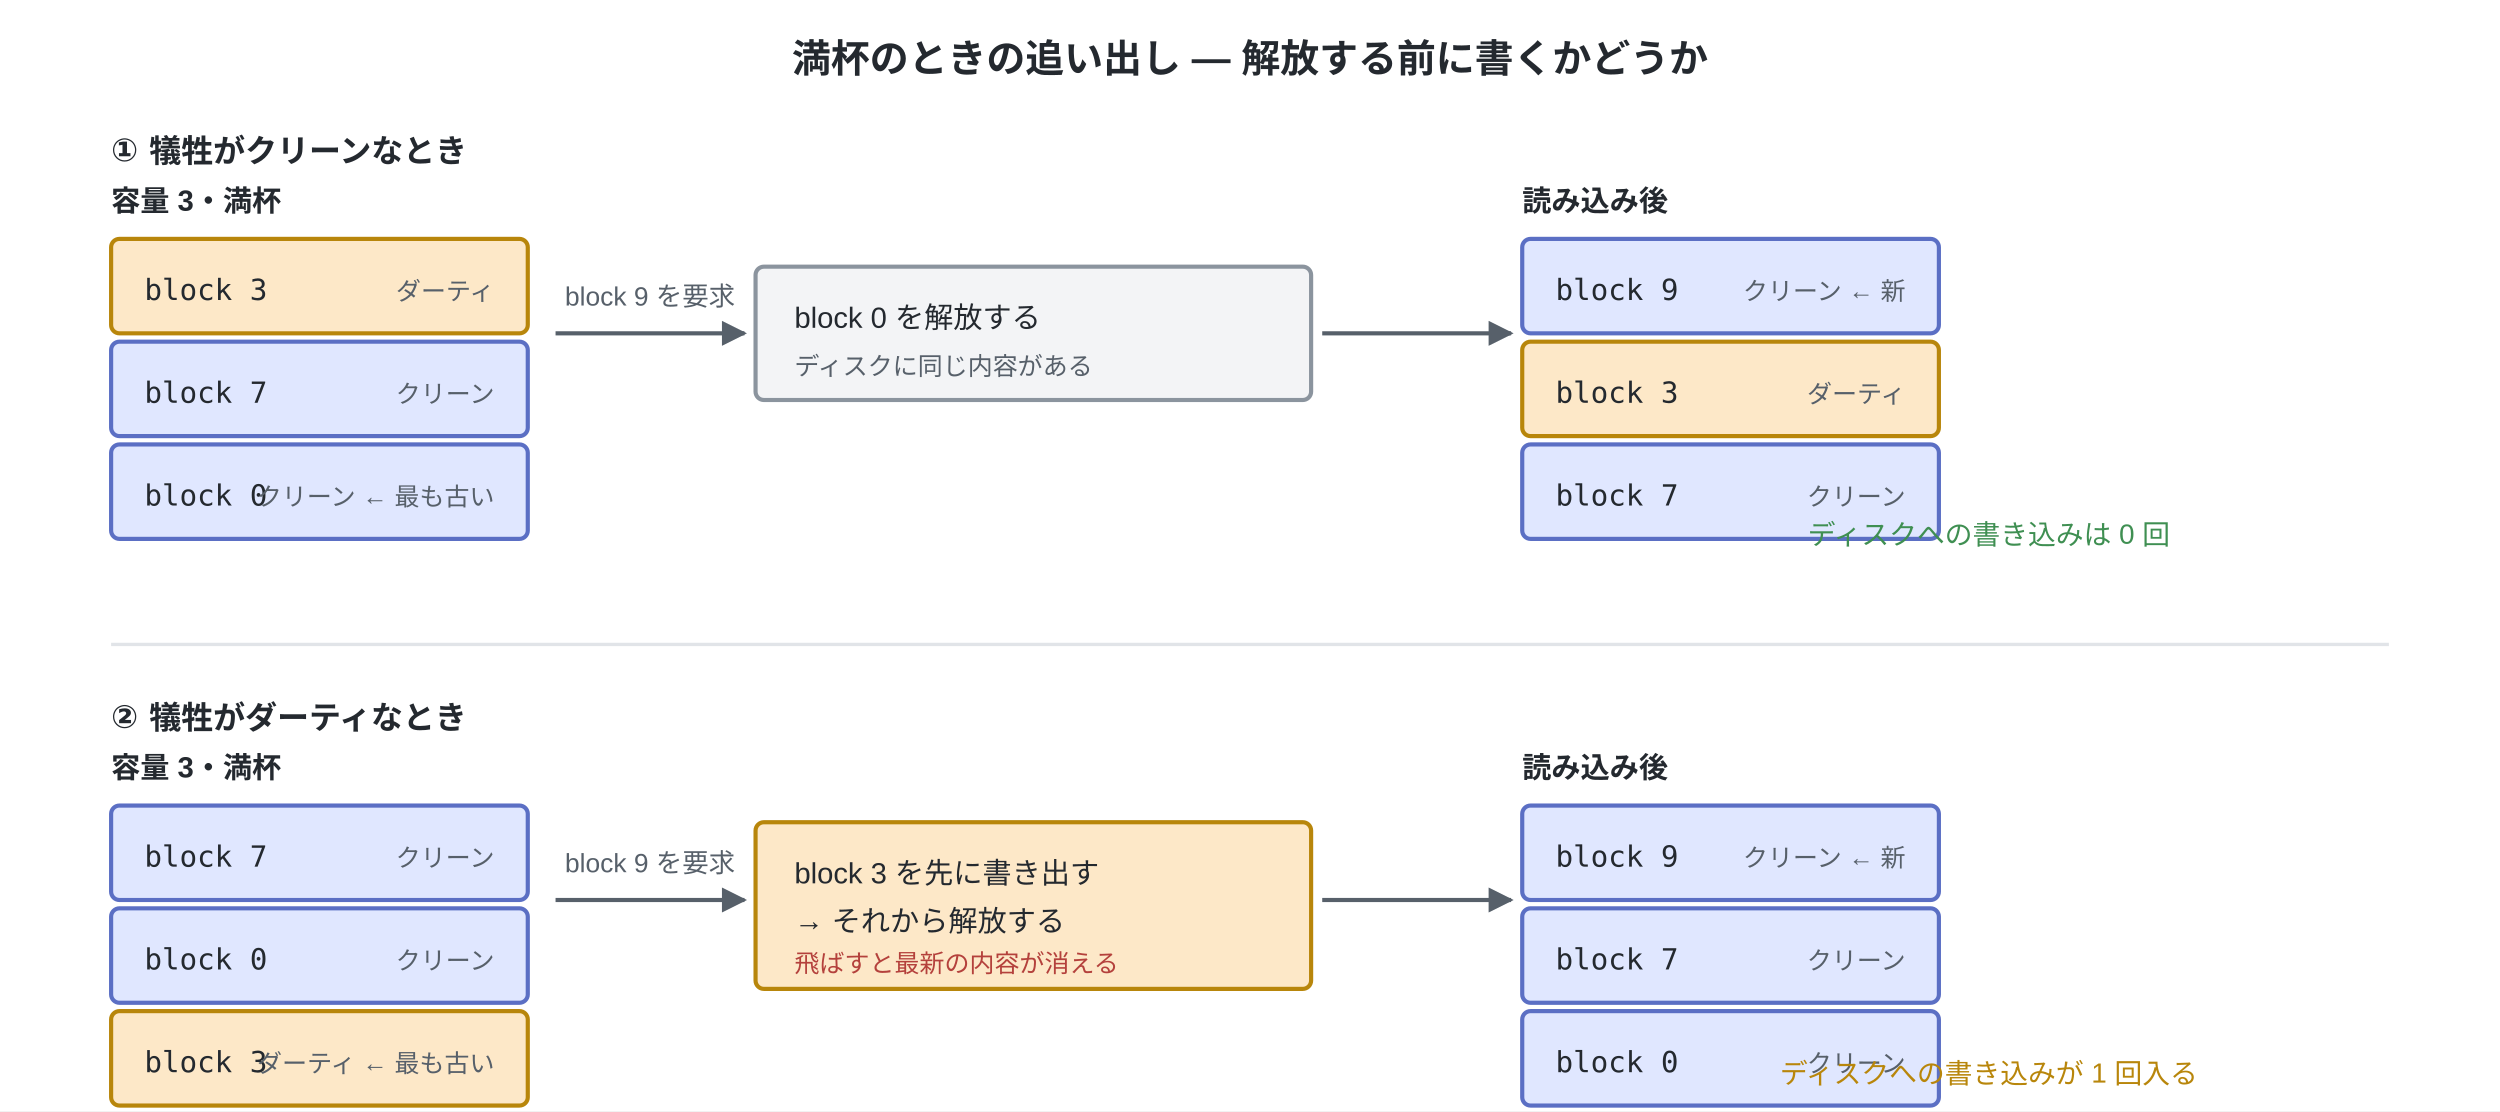
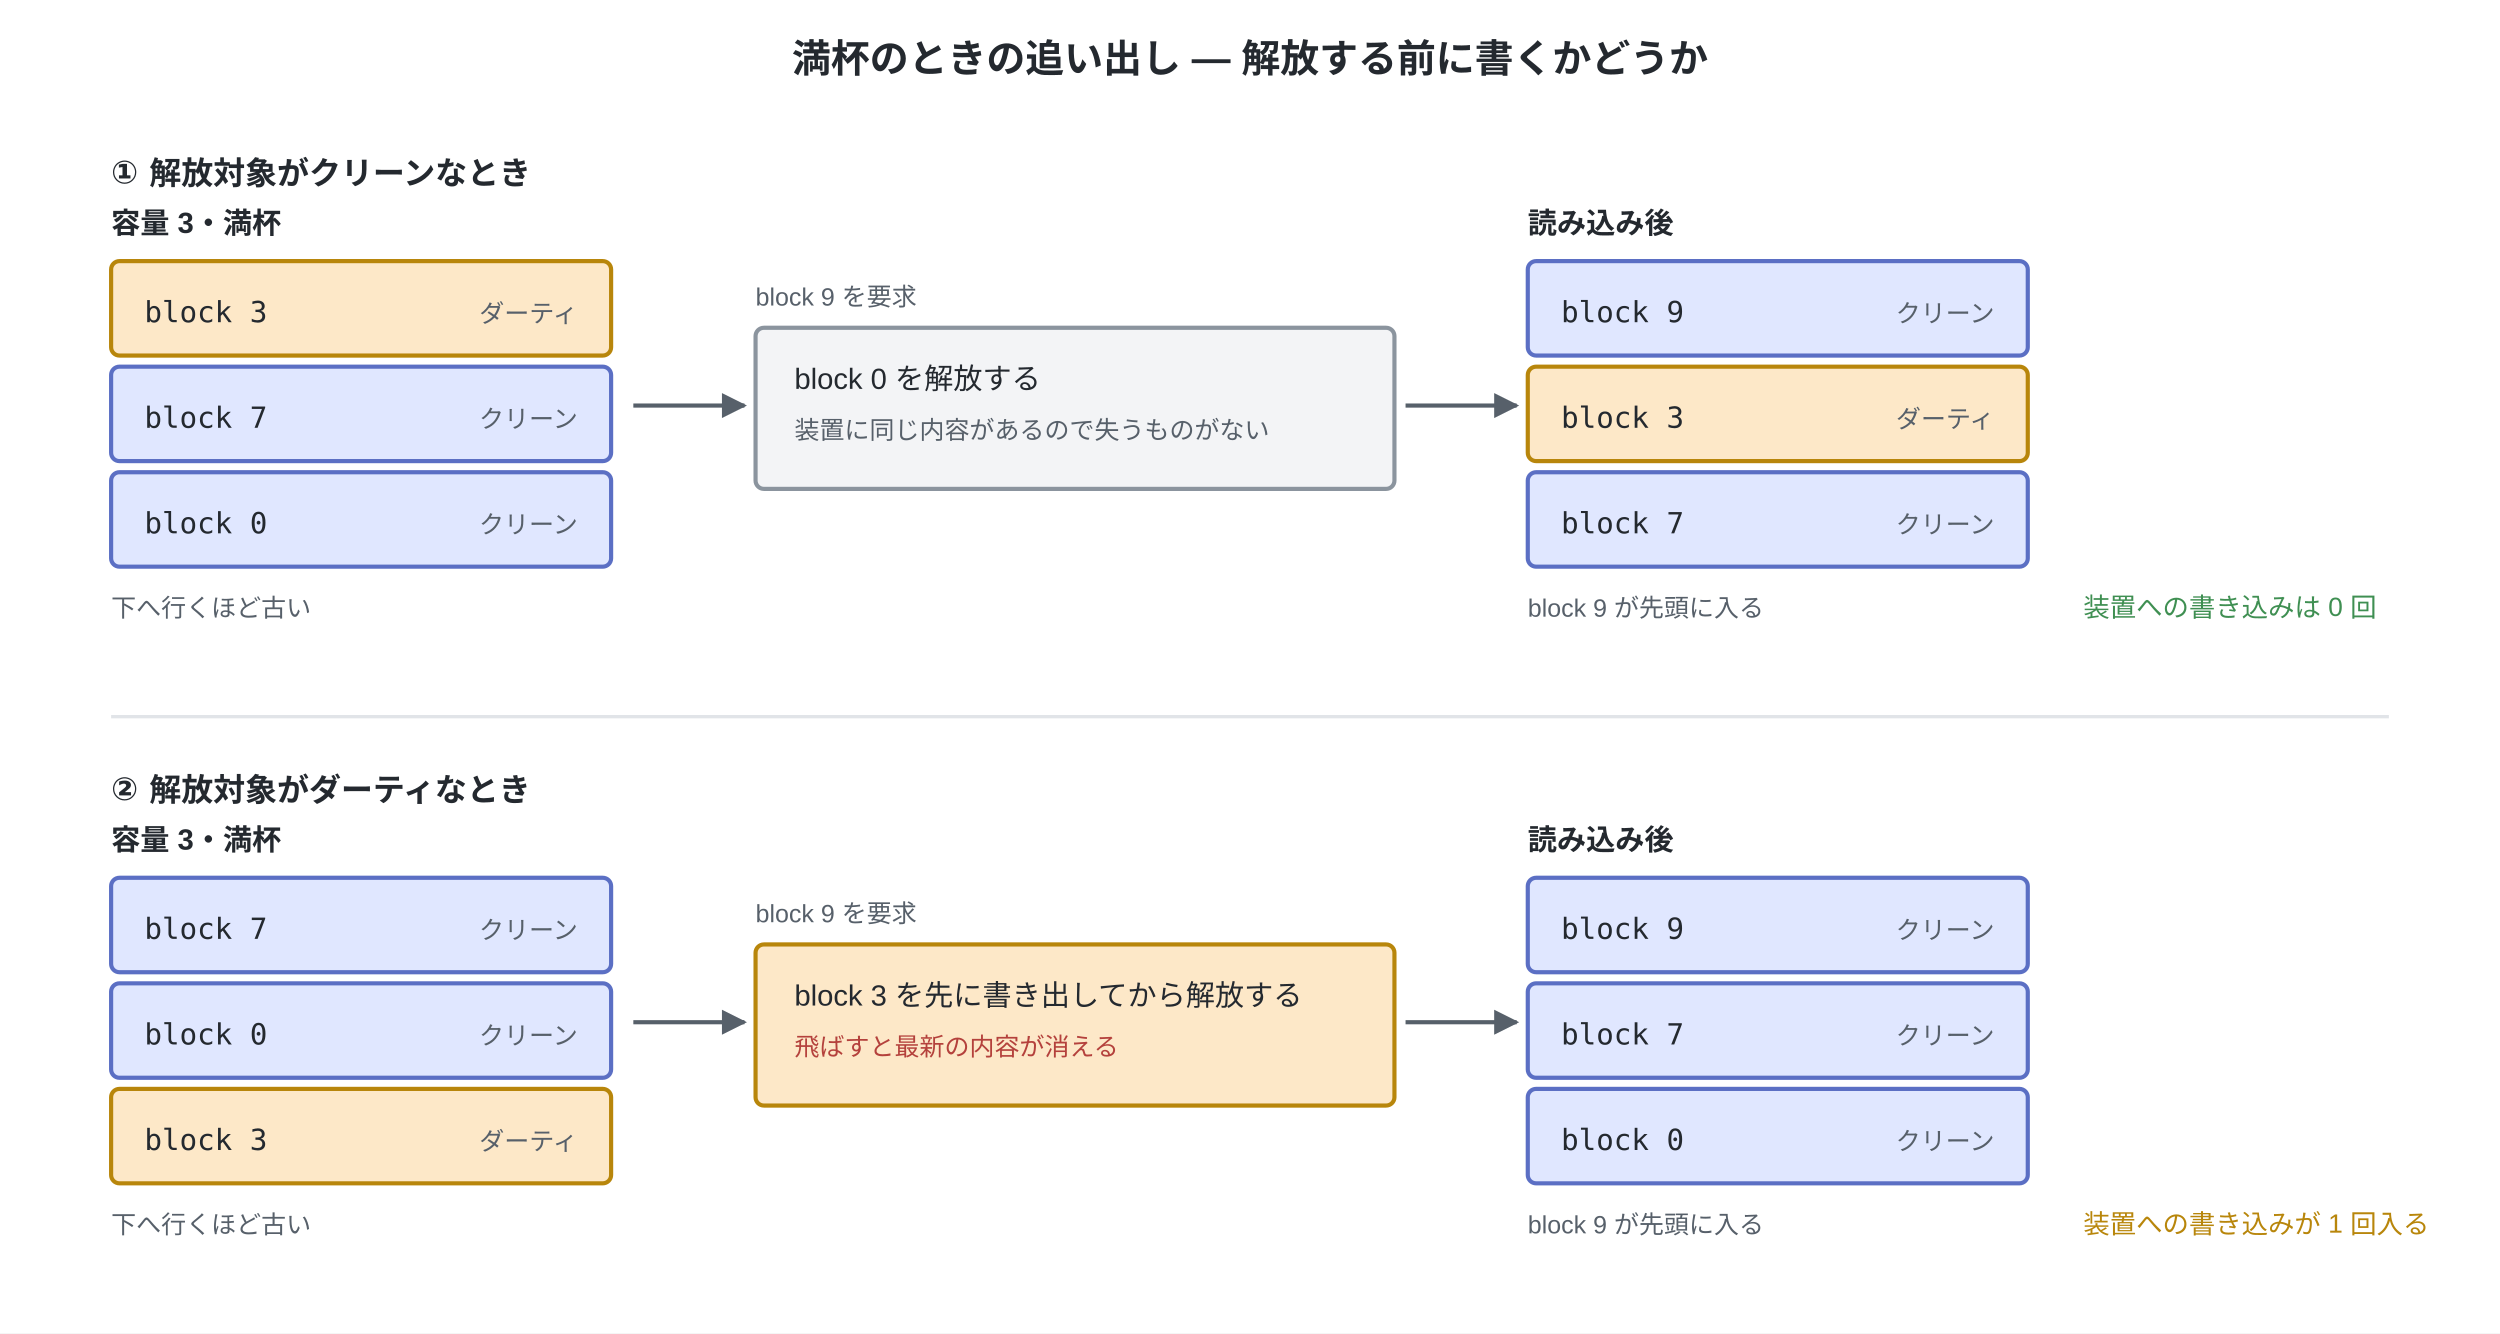
- <svg xmlns="http://www.w3.org/2000/svg" width="900" height="400" viewBox="0 0 900 400" role="img" font-family="Helvetica Neue, Arial, Hiragino Sans, Noto Sans JP, sans-serif">
-   <rect x="0" y="0" width="900" height="400" fill="#ffffff" />
+ <svg xmlns="http://www.w3.org/2000/svg" width="900" height="480" viewBox="0 0 900 480" role="img" font-family="Helvetica Neue, Arial, Hiragino Sans, Noto Sans JP, sans-serif">
+   <rect x="0" y="0" width="900" height="480" fill="#ffffff" />
  <defs>
    <marker id="a" viewBox="0 0 10 10" refX="9" refY="5" markerWidth="6" markerHeight="6" orient="auto-start-reverse">
      <path d="M 0 0 L 10 5 L 0 10 z" fill="#57606a" />
    </marker>
-     <marker id="g" viewBox="0 0 10 10" refX="9" refY="5" markerWidth="6" markerHeight="6" orient="auto-start-reverse">
-       <path d="M 0 0 L 10 5 L 0 10 z" fill="#3f8f52" />
-     </marker>
-     <marker id="y" viewBox="0 0 10 10" refX="9" refY="5" markerWidth="6" markerHeight="6" orient="auto-start-reverse">
-       <path d="M 0 0 L 10 5 L 0 10 z" fill="#b8860b" />
-     </marker>
-     <marker id="r" viewBox="0 0 10 10" refX="9" refY="5" markerWidth="6" markerHeight="6" orient="auto-start-reverse">
-       <path d="M 0 0 L 10 5 L 0 10 z" fill="#b4413c" />
-     </marker>
  </defs>
  <text x="450.0" y="26" font-size="14" fill="#24292f" text-anchor="middle" font-family="Helvetica Neue, Arial, Hiragino Sans, Noto Sans JP, sans-serif" font-weight="bold">満杯のときの追い出し — 解放する前に書くかどうか</text>
-   <text x="40" y="58" font-size="11.5" fill="#24292f" text-anchor="start" font-family="Helvetica Neue, Arial, Hiragino Sans, Noto Sans JP, sans-serif" font-weight="bold">① 犠牲がクリーンなとき</text>
-   <text x="40" y="76" font-size="10.5" fill="#24292f" text-anchor="start" font-family="Helvetica Neue, Arial, Hiragino Sans, Noto Sans JP, sans-serif" font-weight="bold">容量 3・満杯</text>
-   <rect x="40" y="86" width="150" height="34" rx="3" fill="#fde8c8" stroke="#b8860b" stroke-width="1.5" />
-   <text x="52" y="108" font-size="10.5" fill="#24292f" text-anchor="start" font-family="SFMono-Regular, Menlo, Consolas, monospace" font-weight="normal">block 3</text>
-   <text x="178" y="108" font-size="9" fill="#57606a" text-anchor="end" font-family="Helvetica Neue, Arial, Hiragino Sans, Noto Sans JP, sans-serif" font-weight="normal">ダーティ</text>
-   <rect x="40" y="123" width="150" height="34" rx="3" fill="#e0e7ff" stroke="#5b6fc4" stroke-width="1.5" />
-   <text x="52" y="145" font-size="10.5" fill="#24292f" text-anchor="start" font-family="SFMono-Regular, Menlo, Consolas, monospace" font-weight="normal">block 7</text>
-   <text x="178" y="145" font-size="9" fill="#57606a" text-anchor="end" font-family="Helvetica Neue, Arial, Hiragino Sans, Noto Sans JP, sans-serif" font-weight="normal">クリーン</text>
-   <rect x="40" y="160" width="150" height="34" rx="3" fill="#e0e7ff" stroke="#5b6fc4" stroke-width="1.5" />
-   <text x="52" y="182" font-size="10.5" fill="#24292f" text-anchor="start" font-family="SFMono-Regular, Menlo, Consolas, monospace" font-weight="normal">block 0</text>
-   <text x="178" y="182" font-size="9" fill="#57606a" text-anchor="end" font-family="Helvetica Neue, Arial, Hiragino Sans, Noto Sans JP, sans-serif" font-weight="normal">クリーン ← 最も古い</text>
-   <path d="M 200 120 L 268 120" stroke="#57606a" stroke-width="1.5" fill="none" marker-end="url(#a)" />
-   <text x="234" y="110" font-size="9.5" fill="#57606a" text-anchor="middle" font-family="Helvetica Neue, Arial, Hiragino Sans, Noto Sans JP, sans-serif" font-weight="normal">block 9 を要求</text>
-   <rect x="272" y="96" width="200" height="48" rx="3" fill="#f3f4f6" stroke="#8b949e" stroke-width="1.5" />
-   <text x="286" y="118" font-size="10.5" fill="#24292f" text-anchor="start" font-family="Helvetica Neue, Arial, Hiragino Sans, Noto Sans JP, sans-serif" font-weight="normal">block 0 を解放する</text>
-   <text x="286" y="135" font-size="9" fill="#57606a" text-anchor="start" font-family="Helvetica Neue, Arial, Hiragino Sans, Noto Sans JP, sans-serif" font-weight="normal">ディスクに同じ内容がある</text>
-   <path d="M 476 120 L 544 120" stroke="#57606a" stroke-width="1.5" fill="none" marker-end="url(#a)" />
-   <text x="548" y="76" font-size="10.5" fill="#24292f" text-anchor="start" font-family="Helvetica Neue, Arial, Hiragino Sans, Noto Sans JP, sans-serif" font-weight="bold">読み込み後</text>
-   <rect x="548" y="86" width="150" height="34" rx="3" fill="#e0e7ff" stroke="#5b6fc4" stroke-width="1.5" />
-   <text x="560" y="108" font-size="10.5" fill="#24292f" text-anchor="start" font-family="SFMono-Regular, Menlo, Consolas, monospace" font-weight="normal">block 9</text>
-   <text x="686" y="108" font-size="9" fill="#57606a" text-anchor="end" font-family="Helvetica Neue, Arial, Hiragino Sans, Noto Sans JP, sans-serif" font-weight="normal">クリーン ← 新</text>
-   <rect x="548" y="123" width="150" height="34" rx="3" fill="#fde8c8" stroke="#b8860b" stroke-width="1.5" />
-   <text x="560" y="145" font-size="10.5" fill="#24292f" text-anchor="start" font-family="SFMono-Regular, Menlo, Consolas, monospace" font-weight="normal">block 3</text>
-   <text x="686" y="145" font-size="9" fill="#57606a" text-anchor="end" font-family="Helvetica Neue, Arial, Hiragino Sans, Noto Sans JP, sans-serif" font-weight="normal">ダーティ</text>
-   <rect x="548" y="160" width="150" height="34" rx="3" fill="#e0e7ff" stroke="#5b6fc4" stroke-width="1.5" />
-   <text x="560" y="182" font-size="10.5" fill="#24292f" text-anchor="start" font-family="SFMono-Regular, Menlo, Consolas, monospace" font-weight="normal">block 7</text>
-   <text x="686" y="182" font-size="9" fill="#57606a" text-anchor="end" font-family="Helvetica Neue, Arial, Hiragino Sans, Noto Sans JP, sans-serif" font-weight="normal">クリーン</text>
-   <text x="716" y="196" font-size="10" fill="#3f8f52" text-anchor="middle" font-family="Helvetica Neue, Arial, Hiragino Sans, Noto Sans JP, sans-serif" font-weight="normal">ディスクへの書き込みは 0 回</text>
-   <path d="M 40 232 L 860 232" stroke="#e1e4e8" stroke-width="1.2" fill="none" />
-   <text x="40" y="262" font-size="11.5" fill="#24292f" text-anchor="start" font-family="Helvetica Neue, Arial, Hiragino Sans, Noto Sans JP, sans-serif" font-weight="bold">② 犠牲がダーティなとき</text>
-   <text x="40" y="280" font-size="10.5" fill="#24292f" text-anchor="start" font-family="Helvetica Neue, Arial, Hiragino Sans, Noto Sans JP, sans-serif" font-weight="bold">容量 3・満杯</text>
-   <rect x="40" y="290" width="150" height="34" rx="3" fill="#e0e7ff" stroke="#5b6fc4" stroke-width="1.5" />
-   <text x="52" y="312" font-size="10.5" fill="#24292f" text-anchor="start" font-family="SFMono-Regular, Menlo, Consolas, monospace" font-weight="normal">block 7</text>
-   <text x="178" y="312" font-size="9" fill="#57606a" text-anchor="end" font-family="Helvetica Neue, Arial, Hiragino Sans, Noto Sans JP, sans-serif" font-weight="normal">クリーン</text>
-   <rect x="40" y="327" width="150" height="34" rx="3" fill="#e0e7ff" stroke="#5b6fc4" stroke-width="1.5" />
-   <text x="52" y="349" font-size="10.5" fill="#24292f" text-anchor="start" font-family="SFMono-Regular, Menlo, Consolas, monospace" font-weight="normal">block 0</text>
-   <text x="178" y="349" font-size="9" fill="#57606a" text-anchor="end" font-family="Helvetica Neue, Arial, Hiragino Sans, Noto Sans JP, sans-serif" font-weight="normal">クリーン</text>
-   <rect x="40" y="364" width="150" height="34" rx="3" fill="#fde8c8" stroke="#b8860b" stroke-width="1.5" />
-   <text x="52" y="386" font-size="10.5" fill="#24292f" text-anchor="start" font-family="SFMono-Regular, Menlo, Consolas, monospace" font-weight="normal">block 3</text>
-   <text x="178" y="386" font-size="9" fill="#57606a" text-anchor="end" font-family="Helvetica Neue, Arial, Hiragino Sans, Noto Sans JP, sans-serif" font-weight="normal">ダーティ ← 最も古い</text>
-   <path d="M 200 324 L 268 324" stroke="#57606a" stroke-width="1.5" fill="none" marker-end="url(#a)" />
-   <text x="234" y="314" font-size="9.5" fill="#57606a" text-anchor="middle" font-family="Helvetica Neue, Arial, Hiragino Sans, Noto Sans JP, sans-serif" font-weight="normal">block 9 を要求</text>
-   <rect x="272" y="296" width="200" height="60" rx="3" fill="#fde8c8" stroke="#b8860b" stroke-width="1.5" />
-   <text x="286" y="318" font-size="10.5" fill="#24292f" text-anchor="start" font-family="Helvetica Neue, Arial, Hiragino Sans, Noto Sans JP, sans-serif" font-weight="normal">block 3 を先に書き出す</text>
-   <text x="286" y="335" font-size="10.5" fill="#24292f" text-anchor="start" font-family="Helvetica Neue, Arial, Hiragino Sans, Noto Sans JP, sans-serif" font-weight="normal">→ それから解放する</text>
-   <text x="286" y="350" font-size="9" fill="#b4413c" text-anchor="start" font-family="Helvetica Neue, Arial, Hiragino Sans, Noto Sans JP, sans-serif" font-weight="normal">飛ばすと最新の内容が消える</text>
-   <path d="M 476 324 L 544 324" stroke="#57606a" stroke-width="1.5" fill="none" marker-end="url(#a)" />
-   <text x="548" y="280" font-size="10.5" fill="#24292f" text-anchor="start" font-family="Helvetica Neue, Arial, Hiragino Sans, Noto Sans JP, sans-serif" font-weight="bold">読み込み後</text>
-   <rect x="548" y="290" width="150" height="34" rx="3" fill="#e0e7ff" stroke="#5b6fc4" stroke-width="1.5" />
-   <text x="560" y="312" font-size="10.5" fill="#24292f" text-anchor="start" font-family="SFMono-Regular, Menlo, Consolas, monospace" font-weight="normal">block 9</text>
-   <text x="686" y="312" font-size="9" fill="#57606a" text-anchor="end" font-family="Helvetica Neue, Arial, Hiragino Sans, Noto Sans JP, sans-serif" font-weight="normal">クリーン ← 新</text>
-   <rect x="548" y="327" width="150" height="34" rx="3" fill="#e0e7ff" stroke="#5b6fc4" stroke-width="1.5" />
-   <text x="560" y="349" font-size="10.5" fill="#24292f" text-anchor="start" font-family="SFMono-Regular, Menlo, Consolas, monospace" font-weight="normal">block 7</text>
-   <text x="686" y="349" font-size="9" fill="#57606a" text-anchor="end" font-family="Helvetica Neue, Arial, Hiragino Sans, Noto Sans JP, sans-serif" font-weight="normal">クリーン</text>
-   <rect x="548" y="364" width="150" height="34" rx="3" fill="#e0e7ff" stroke="#5b6fc4" stroke-width="1.5" />
-   <text x="560" y="386" font-size="10.5" fill="#24292f" text-anchor="start" font-family="SFMono-Regular, Menlo, Consolas, monospace" font-weight="normal">block 0</text>
-   <text x="686" y="386" font-size="9" fill="#57606a" text-anchor="end" font-family="Helvetica Neue, Arial, Hiragino Sans, Noto Sans JP, sans-serif" font-weight="normal">クリーン</text>
-   <text x="716" y="390" font-size="10" fill="#b8860b" text-anchor="middle" font-family="Helvetica Neue, Arial, Hiragino Sans, Noto Sans JP, sans-serif" font-weight="normal">ディスクへの書き込みが 1 回入る</text>
+   <text x="40" y="66" font-size="11.5" fill="#24292f" text-anchor="start" font-family="Helvetica Neue, Arial, Hiragino Sans, Noto Sans JP, sans-serif" font-weight="bold">① 解放対象がクリーンなとき</text>
+   <text x="40" y="84" font-size="10.5" fill="#24292f" text-anchor="start" font-family="Helvetica Neue, Arial, Hiragino Sans, Noto Sans JP, sans-serif" font-weight="bold">容量 3・満杯</text>
+   <rect x="40" y="94" width="180" height="34" rx="3" fill="#fde8c8" stroke="#b8860b" stroke-width="1.5" />
+   <text x="52" y="116" font-size="10.5" fill="#24292f" text-anchor="start" font-family="SFMono-Regular, Menlo, Consolas, monospace" font-weight="normal">block 3</text>
+   <text x="208" y="116" font-size="9" fill="#57606a" text-anchor="end" font-family="Helvetica Neue, Arial, Hiragino Sans, Noto Sans JP, sans-serif" font-weight="normal">ダーティ</text>
+   <rect x="40" y="132" width="180" height="34" rx="3" fill="#e0e7ff" stroke="#5b6fc4" stroke-width="1.5" />
+   <text x="52" y="154" font-size="10.5" fill="#24292f" text-anchor="start" font-family="SFMono-Regular, Menlo, Consolas, monospace" font-weight="normal">block 7</text>
+   <text x="208" y="154" font-size="9" fill="#57606a" text-anchor="end" font-family="Helvetica Neue, Arial, Hiragino Sans, Noto Sans JP, sans-serif" font-weight="normal">クリーン</text>
+   <rect x="40" y="170" width="180" height="34" rx="3" fill="#e0e7ff" stroke="#5b6fc4" stroke-width="1.5" />
+   <text x="52" y="192" font-size="10.5" fill="#24292f" text-anchor="start" font-family="SFMono-Regular, Menlo, Consolas, monospace" font-weight="normal">block 0</text>
+   <text x="208" y="192" font-size="9" fill="#57606a" text-anchor="end" font-family="Helvetica Neue, Arial, Hiragino Sans, Noto Sans JP, sans-serif" font-weight="normal">クリーン</text>
+   <text x="40" y="222" font-size="9" fill="#57606a" text-anchor="start" font-family="Helvetica Neue, Arial, Hiragino Sans, Noto Sans JP, sans-serif" font-weight="normal">下へ行くほど古い</text>
+   <path d="M 228 146 L 268 146" stroke="#57606a" stroke-width="1.5" fill="none" marker-end="url(#a)" />
+   <text x="272" y="110" font-size="9" fill="#57606a" text-anchor="start" font-family="Helvetica Neue, Arial, Hiragino Sans, Noto Sans JP, sans-serif" font-weight="normal">block 9 を要求</text>
+   <rect x="272" y="118" width="230" height="58" rx="3" fill="#f3f4f6" stroke="#8b949e" stroke-width="1.5" />
+   <text x="286" y="140" font-size="10.5" fill="#24292f" text-anchor="start" font-family="Helvetica Neue, Arial, Hiragino Sans, Noto Sans JP, sans-serif" font-weight="normal">block 0 を解放する</text>
+   <text x="286" y="158" font-size="9" fill="#57606a" text-anchor="start" font-family="Helvetica Neue, Arial, Hiragino Sans, Noto Sans JP, sans-serif" font-weight="normal">装置に同じ内容があるので失うものがない</text>
+   <path d="M 506 146 L 546 146" stroke="#57606a" stroke-width="1.5" fill="none" marker-end="url(#a)" />
+   <text x="550" y="84" font-size="10.5" fill="#24292f" text-anchor="start" font-family="Helvetica Neue, Arial, Hiragino Sans, Noto Sans JP, sans-serif" font-weight="bold">読み込み後</text>
+   <rect x="550" y="94" width="180" height="34" rx="3" fill="#e0e7ff" stroke="#5b6fc4" stroke-width="1.5" />
+   <text x="562" y="116" font-size="10.5" fill="#24292f" text-anchor="start" font-family="SFMono-Regular, Menlo, Consolas, monospace" font-weight="normal">block 9</text>
+   <text x="718" y="116" font-size="9" fill="#57606a" text-anchor="end" font-family="Helvetica Neue, Arial, Hiragino Sans, Noto Sans JP, sans-serif" font-weight="normal">クリーン</text>
+   <rect x="550" y="132" width="180" height="34" rx="3" fill="#fde8c8" stroke="#b8860b" stroke-width="1.5" />
+   <text x="562" y="154" font-size="10.5" fill="#24292f" text-anchor="start" font-family="SFMono-Regular, Menlo, Consolas, monospace" font-weight="normal">block 3</text>
+   <text x="718" y="154" font-size="9" fill="#57606a" text-anchor="end" font-family="Helvetica Neue, Arial, Hiragino Sans, Noto Sans JP, sans-serif" font-weight="normal">ダーティ</text>
+   <rect x="550" y="170" width="180" height="34" rx="3" fill="#e0e7ff" stroke="#5b6fc4" stroke-width="1.5" />
+   <text x="562" y="192" font-size="10.5" fill="#24292f" text-anchor="start" font-family="SFMono-Regular, Menlo, Consolas, monospace" font-weight="normal">block 7</text>
+   <text x="718" y="192" font-size="9" fill="#57606a" text-anchor="end" font-family="Helvetica Neue, Arial, Hiragino Sans, Noto Sans JP, sans-serif" font-weight="normal">クリーン</text>
+   <text x="550" y="222" font-size="9" fill="#57606a" text-anchor="start" font-family="Helvetica Neue, Arial, Hiragino Sans, Noto Sans JP, sans-serif" font-weight="normal">block 9 が先頭に入る</text>
+   <text x="750" y="222" font-size="9.5" fill="#3f8f52" text-anchor="start" font-family="Helvetica Neue, Arial, Hiragino Sans, Noto Sans JP, sans-serif" font-weight="normal">装置への書き込みは 0 回</text>
+   <path d="M 40 258 L 860 258" stroke="#e1e4e8" stroke-width="1.2" fill="none" />
+   <text x="40" y="288" font-size="11.5" fill="#24292f" text-anchor="start" font-family="Helvetica Neue, Arial, Hiragino Sans, Noto Sans JP, sans-serif" font-weight="bold">② 解放対象がダーティなとき</text>
+   <text x="40" y="306" font-size="10.5" fill="#24292f" text-anchor="start" font-family="Helvetica Neue, Arial, Hiragino Sans, Noto Sans JP, sans-serif" font-weight="bold">容量 3・満杯</text>
+   <rect x="40" y="316" width="180" height="34" rx="3" fill="#e0e7ff" stroke="#5b6fc4" stroke-width="1.5" />
+   <text x="52" y="338" font-size="10.5" fill="#24292f" text-anchor="start" font-family="SFMono-Regular, Menlo, Consolas, monospace" font-weight="normal">block 7</text>
+   <text x="208" y="338" font-size="9" fill="#57606a" text-anchor="end" font-family="Helvetica Neue, Arial, Hiragino Sans, Noto Sans JP, sans-serif" font-weight="normal">クリーン</text>
+   <rect x="40" y="354" width="180" height="34" rx="3" fill="#e0e7ff" stroke="#5b6fc4" stroke-width="1.5" />
+   <text x="52" y="376" font-size="10.5" fill="#24292f" text-anchor="start" font-family="SFMono-Regular, Menlo, Consolas, monospace" font-weight="normal">block 0</text>
+   <text x="208" y="376" font-size="9" fill="#57606a" text-anchor="end" font-family="Helvetica Neue, Arial, Hiragino Sans, Noto Sans JP, sans-serif" font-weight="normal">クリーン</text>
+   <rect x="40" y="392" width="180" height="34" rx="3" fill="#fde8c8" stroke="#b8860b" stroke-width="1.5" />
+   <text x="52" y="414" font-size="10.5" fill="#24292f" text-anchor="start" font-family="SFMono-Regular, Menlo, Consolas, monospace" font-weight="normal">block 3</text>
+   <text x="208" y="414" font-size="9" fill="#57606a" text-anchor="end" font-family="Helvetica Neue, Arial, Hiragino Sans, Noto Sans JP, sans-serif" font-weight="normal">ダーティ</text>
+   <text x="40" y="444" font-size="9" fill="#57606a" text-anchor="start" font-family="Helvetica Neue, Arial, Hiragino Sans, Noto Sans JP, sans-serif" font-weight="normal">下へ行くほど古い</text>
+   <path d="M 228 368 L 268 368" stroke="#57606a" stroke-width="1.5" fill="none" marker-end="url(#a)" />
+   <text x="272" y="332" font-size="9" fill="#57606a" text-anchor="start" font-family="Helvetica Neue, Arial, Hiragino Sans, Noto Sans JP, sans-serif" font-weight="normal">block 9 を要求</text>
+   <rect x="272" y="340" width="230" height="58" rx="3" fill="#fde8c8" stroke="#b8860b" stroke-width="1.5" />
+   <text x="286" y="362" font-size="10.5" fill="#24292f" text-anchor="start" font-family="Helvetica Neue, Arial, Hiragino Sans, Noto Sans JP, sans-serif" font-weight="normal">block 3 を先に書き出してから解放する</text>
+   <text x="286" y="380" font-size="9" fill="#b4413c" text-anchor="start" font-family="Helvetica Neue, Arial, Hiragino Sans, Noto Sans JP, sans-serif" font-weight="normal">飛ばすと最新の内容が消える</text>
+   <path d="M 506 368 L 546 368" stroke="#57606a" stroke-width="1.5" fill="none" marker-end="url(#a)" />
+   <text x="550" y="306" font-size="10.5" fill="#24292f" text-anchor="start" font-family="Helvetica Neue, Arial, Hiragino Sans, Noto Sans JP, sans-serif" font-weight="bold">読み込み後</text>
+   <rect x="550" y="316" width="180" height="34" rx="3" fill="#e0e7ff" stroke="#5b6fc4" stroke-width="1.5" />
+   <text x="562" y="338" font-size="10.5" fill="#24292f" text-anchor="start" font-family="SFMono-Regular, Menlo, Consolas, monospace" font-weight="normal">block 9</text>
+   <text x="718" y="338" font-size="9" fill="#57606a" text-anchor="end" font-family="Helvetica Neue, Arial, Hiragino Sans, Noto Sans JP, sans-serif" font-weight="normal">クリーン</text>
+   <rect x="550" y="354" width="180" height="34" rx="3" fill="#e0e7ff" stroke="#5b6fc4" stroke-width="1.5" />
+   <text x="562" y="376" font-size="10.5" fill="#24292f" text-anchor="start" font-family="SFMono-Regular, Menlo, Consolas, monospace" font-weight="normal">block 7</text>
+   <text x="718" y="376" font-size="9" fill="#57606a" text-anchor="end" font-family="Helvetica Neue, Arial, Hiragino Sans, Noto Sans JP, sans-serif" font-weight="normal">クリーン</text>
+   <rect x="550" y="392" width="180" height="34" rx="3" fill="#e0e7ff" stroke="#5b6fc4" stroke-width="1.5" />
+   <text x="562" y="414" font-size="10.5" fill="#24292f" text-anchor="start" font-family="SFMono-Regular, Menlo, Consolas, monospace" font-weight="normal">block 0</text>
+   <text x="718" y="414" font-size="9" fill="#57606a" text-anchor="end" font-family="Helvetica Neue, Arial, Hiragino Sans, Noto Sans JP, sans-serif" font-weight="normal">クリーン</text>
+   <text x="550" y="444" font-size="9" fill="#57606a" text-anchor="start" font-family="Helvetica Neue, Arial, Hiragino Sans, Noto Sans JP, sans-serif" font-weight="normal">block 9 が先頭に入る</text>
+   <text x="750" y="444" font-size="9.5" fill="#b8860b" text-anchor="start" font-family="Helvetica Neue, Arial, Hiragino Sans, Noto Sans JP, sans-serif" font-weight="normal">装置への書き込みが 1 回入る</text>
</svg>
